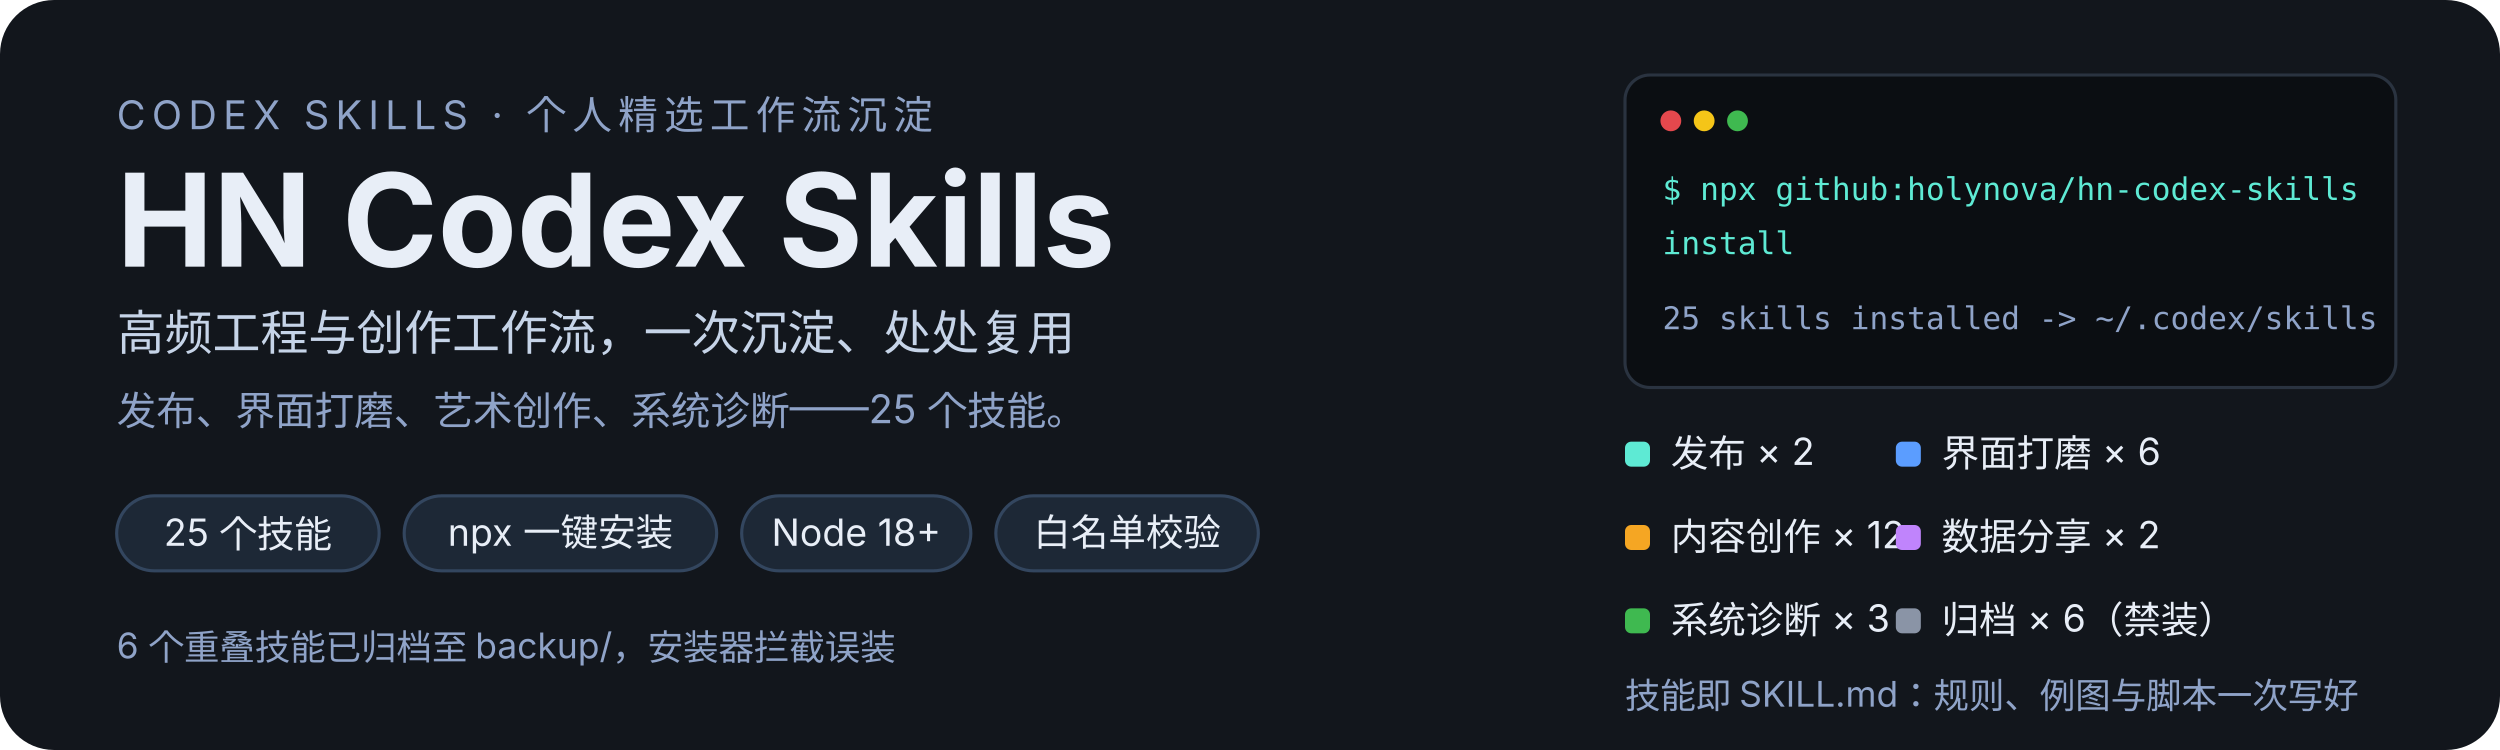
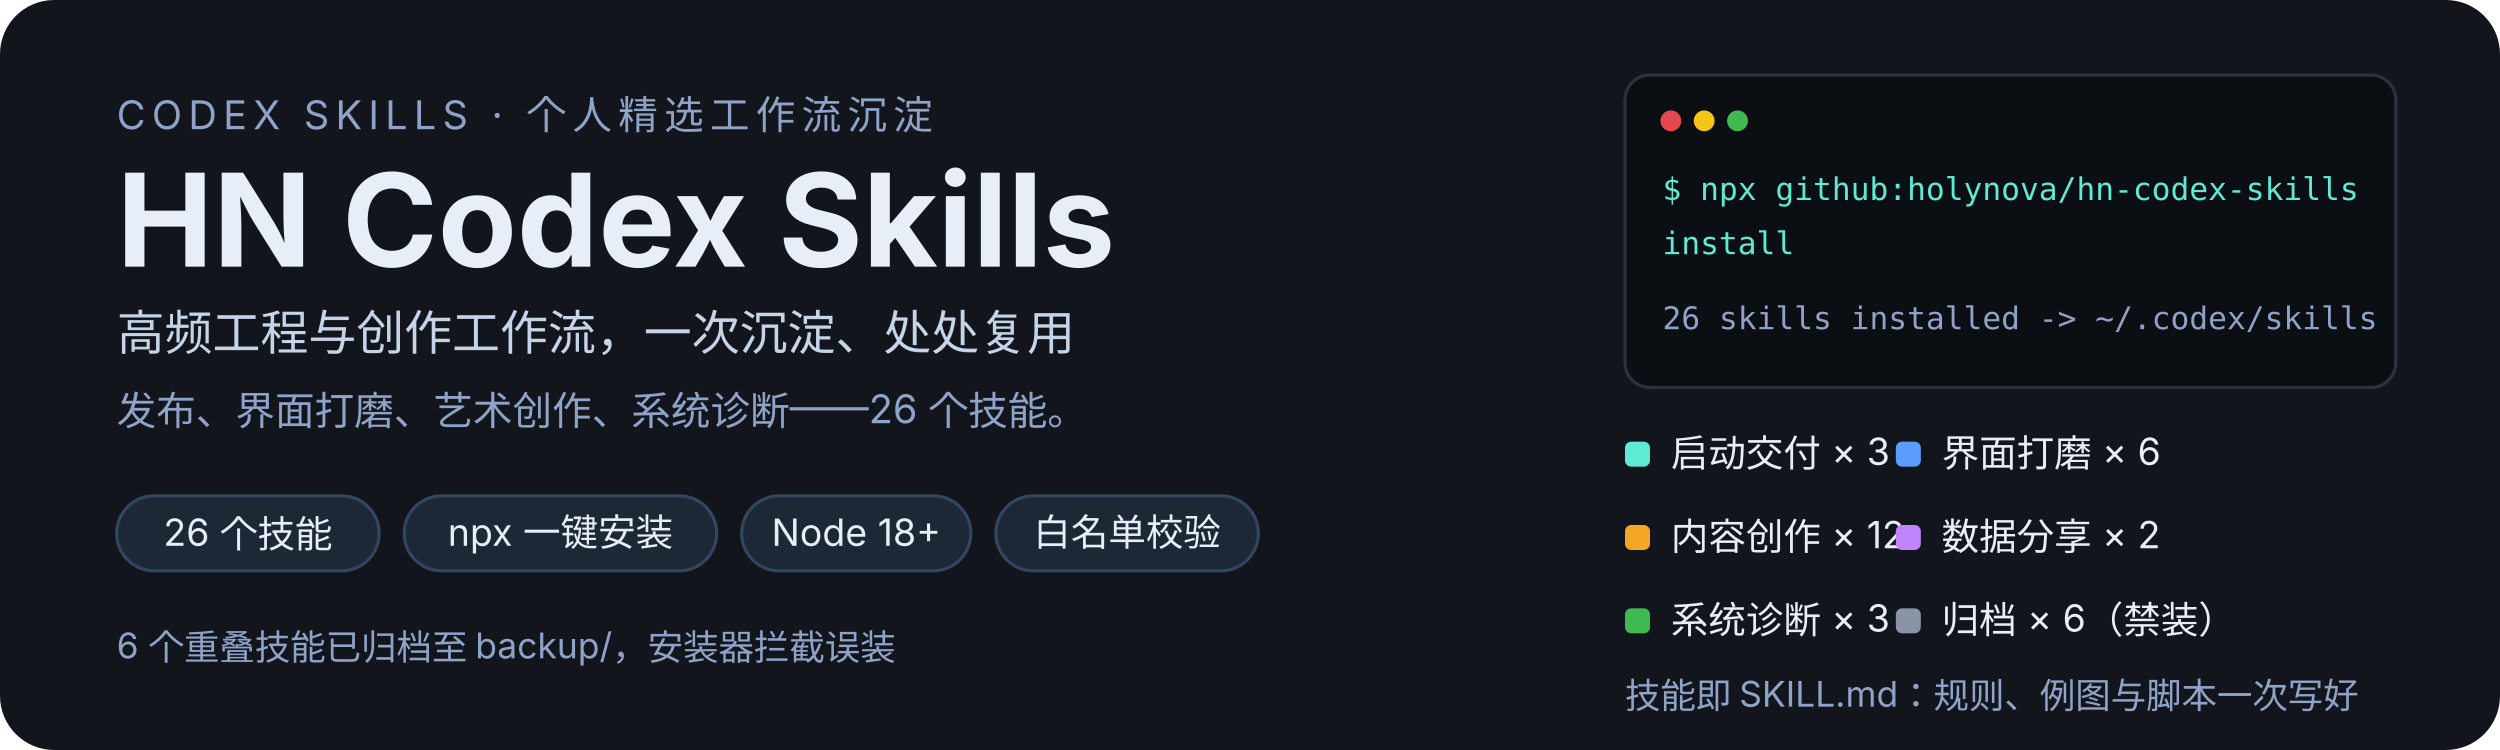
<svg xmlns="http://www.w3.org/2000/svg" width="1200" height="360" viewBox="0 0 1200 360" role="img" aria-labelledby="title desc">
  <rect width="1200" height="360" rx="26" fill="#12161c" />
  <g id="title-block" font-family="-apple-system, BlinkMacSystemFont, 'Segoe UI', 'PingFang SC', 'Microsoft YaHei', sans-serif">
    <text x="56" y="62" font-size="19" letter-spacing="3" fill="#8fa3c8">CODEX SKILLS · 个人精选工作流沉淀</text>
    <text x="56" y="128" font-size="62" font-weight="700" fill="#e8eef7">HN Codex Skills</text>
    <text x="56" y="168" font-size="23" fill="#c6d4e8">高频工程与创作工作流，一次沉淀、处处复用</text>
-     <text x="56" y="204" font-size="19" fill="#8fa3c8">发布、界面打磨、艺术创作、系统诊断——25 个技能。</text>
+     <text x="56" y="204" font-size="19" fill="#8fa3c8">发布、界面打磨、艺术创作、系统诊断——26 个技能。</text>
    <g id="chips" font-size="18" fill="#e8eef7" text-anchor="middle">
      <g>
        <rect x="56" y="238" width="126" height="36" rx="18" fill="#1d2836" stroke="#33465f" stroke-width="1.5" />
-         <text x="119" y="262">25 个技能</text>
+         <text x="119" y="262">26 个技能</text>
      </g>
      <g>
        <rect x="194" y="238" width="150" height="36" rx="18" fill="#1d2836" stroke="#33465f" stroke-width="1.5" />
        <text x="269" y="262">npx 一键安装</text>
      </g>
      <g>
        <rect x="356" y="238" width="110" height="36" rx="18" fill="#1d2836" stroke="#33465f" stroke-width="1.5" />
        <text x="411" y="262">Node 18+</text>
      </g>
      <g>
        <rect x="478" y="238" width="126" height="36" rx="18" fill="#1d2836" stroke="#33465f" stroke-width="1.5" />
        <text x="541" y="262">白名单校验</text>
      </g>
    </g>
    <text x="56" y="316" font-size="17" fill="#8fa3c8">6 个重叠技能已归档至 backup/，安装器拦截误装</text>
  </g>
  <g id="terminal" font-family="ui-monospace, SFMono-Regular, Menlo, Consolas, monospace">
    <rect x="780" y="36" width="370" height="150" rx="12" fill="#0b0e12" stroke="#2a3340" stroke-width="1.5" />
    <circle cx="802" cy="58" r="5" fill="#e5484d" />
    <circle cx="818" cy="58" r="5" fill="#f5c518" />
    <circle cx="834" cy="58" r="5" fill="#3fb950" />
    <text x="798" y="96" font-size="15" fill="#5eead4">$ npx github:holynova/hn-codex-skills</text>
    <text x="798" y="122" font-size="15" fill="#5eead4">  install</text>
-     <text x="798" y="158" font-size="15" fill="#8fa3c8">25 skills installed -&gt; ~/.codex/skills</text>
+     <text x="798" y="158" font-size="15" fill="#8fa3c8">26 skills installed -&gt; ~/.codex/skills</text>
  </g>
  <g id="categories" font-family="-apple-system, BlinkMacSystemFont, 'Segoe UI', 'PingFang SC', 'Microsoft YaHei', sans-serif" font-size="18">
    <g>
      <rect x="780" y="212" width="12" height="12" rx="3" fill="#5eead4" />
-       <text x="802" y="224" fill="#e8eef7">发布 × 2</text>
+       <text x="802" y="224" fill="#e8eef7">启动交付 × 3</text>
      <rect x="910" y="212" width="12" height="12" rx="3" fill="#5b9dff" />
      <text x="932" y="224" fill="#e8eef7">界面打磨 × 6</text>
    </g>
    <g>
      <rect x="780" y="252" width="12" height="12" rx="3" fill="#f5a623" />
      <text x="802" y="264" fill="#e8eef7">内容创作 × 12</text>
      <rect x="910" y="252" width="12" height="12" rx="3" fill="#c084fc" />
      <text x="932" y="264" fill="#e8eef7">数据分享 × 2</text>
    </g>
    <g>
      <rect x="780" y="292" width="12" height="12" rx="3" fill="#3fb950" />
      <text x="802" y="304" fill="#e8eef7">系统诊断 × 3</text>
      <rect x="910" y="292" width="12" height="12" rx="3" fill="#8a94a6" />
      <text x="932" y="304" fill="#e8eef7">归档 × 6（禁装）</text>
    </g>
    <text x="780" y="340" font-size="17" fill="#8fa3c8">技能即 SKILL.md：规则、例图与脚本一次写好</text>
  </g>
</svg>
